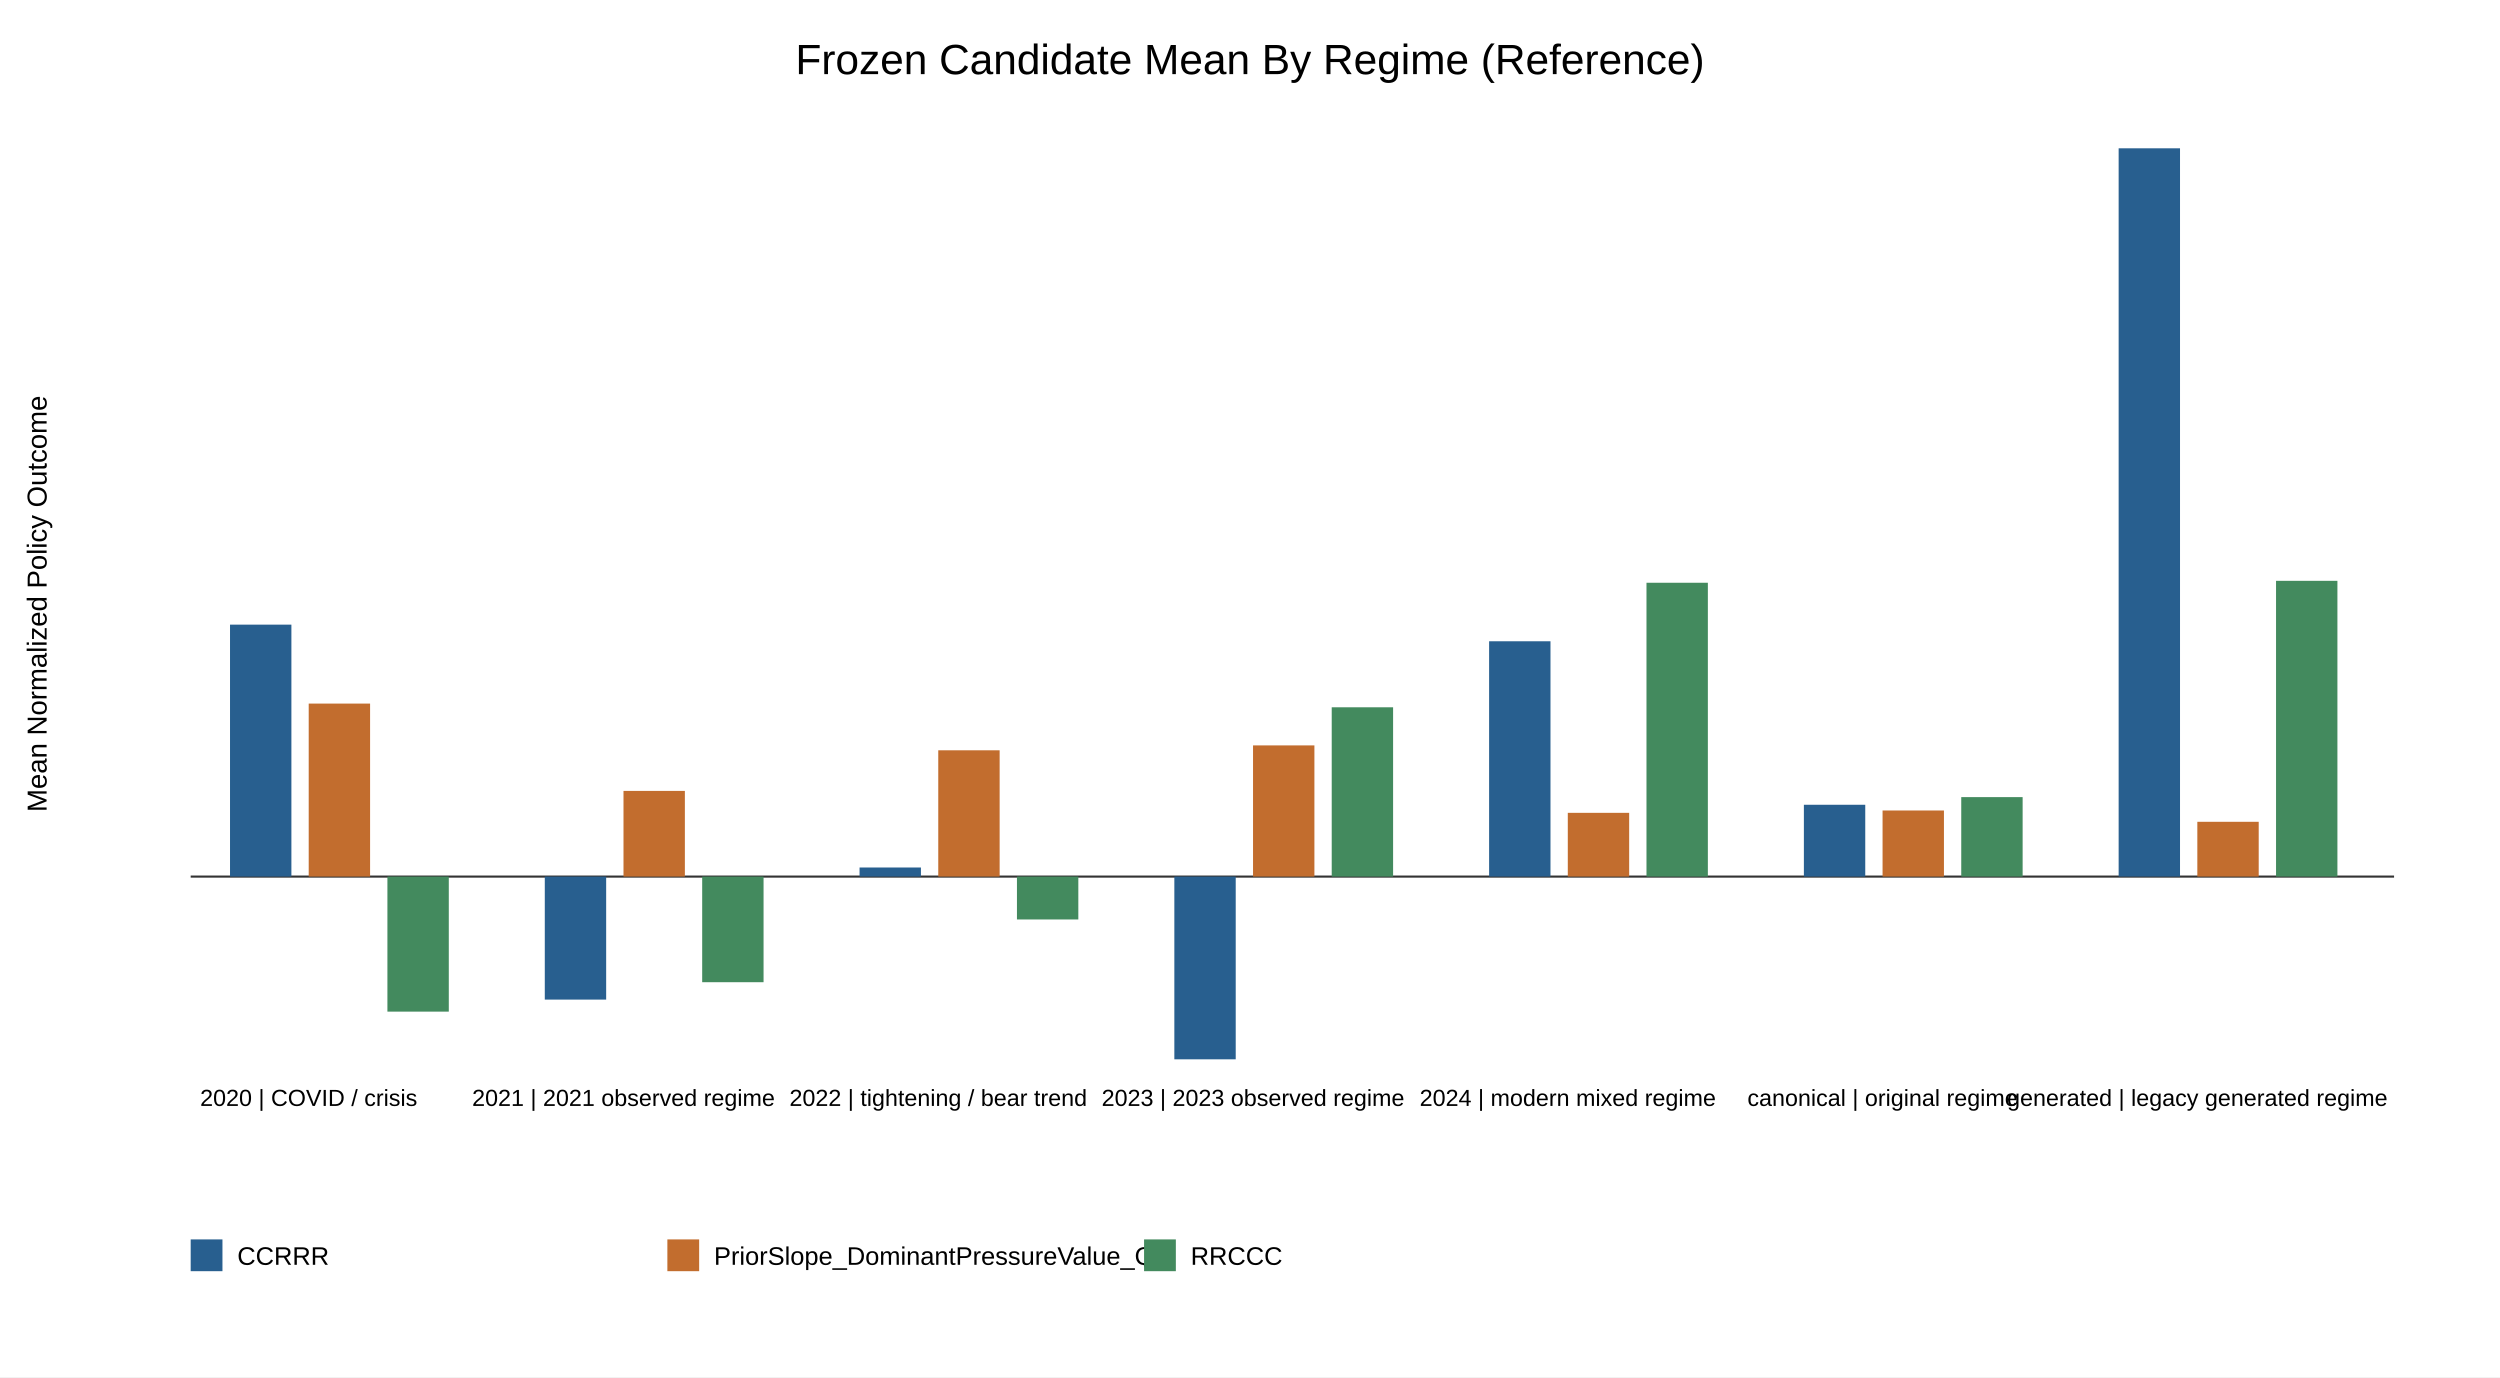
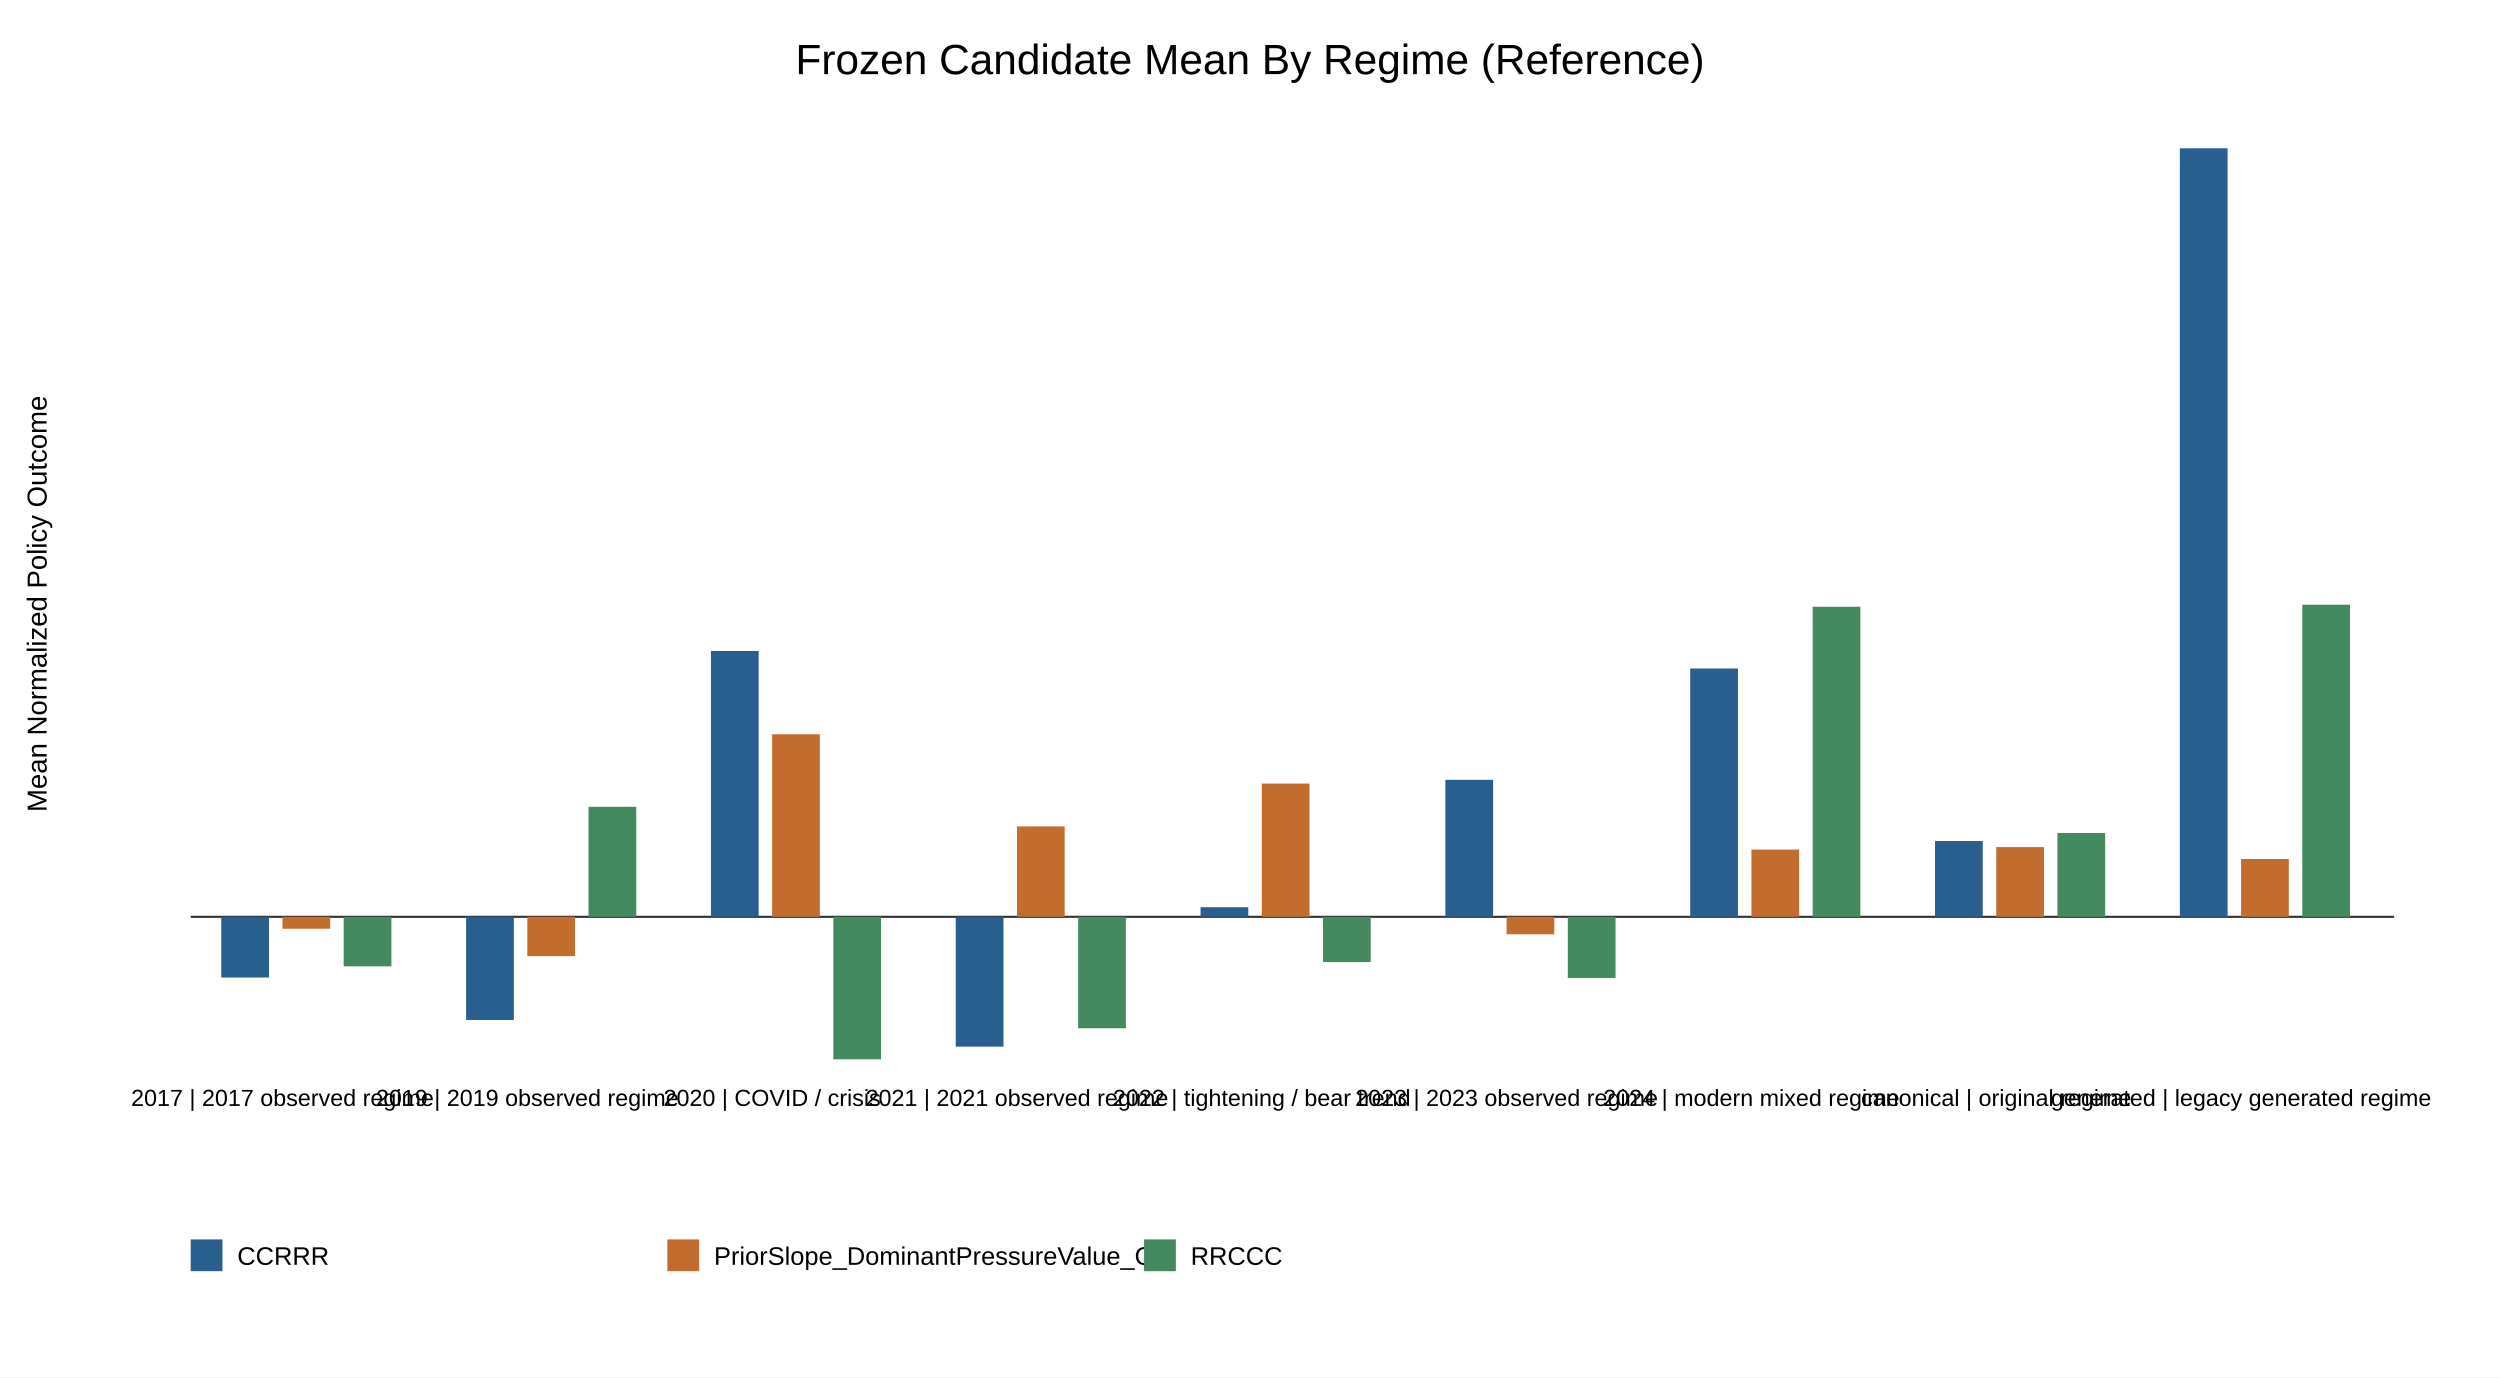
<svg xmlns="http://www.w3.org/2000/svg" width="1180" height="650">
  <rect width="100%" height="100%" fill="white" />
  <text x="590.0" y="35" text-anchor="middle" font-family="Arial" font-size="20">Frozen Candidate Mean By Regime (Reference)</text>
  <text transform="translate(22,285.0) rotate(-90)" text-anchor="middle" font-family="Arial" font-size="13">Mean Normalized Policy Outcome</text>
-   <line x1="90" y1="413.75" x2="1130" y2="413.75" stroke="#333" stroke-width="1" />
-   <rect x="108.57" y="294.83" width="28.97" height="118.92" fill="#285f8f" />
-   <rect x="145.71" y="332.09" width="28.97" height="81.66" fill="#c26d2e" />
-   <rect x="182.86" y="413.75" width="28.97" height="63.74" fill="#438a5e" />
-   <text x="145.71" y="522" text-anchor="middle" font-family="Arial" font-size="11">2020 | COVID / crisis</text>
-   <rect x="257.14" y="413.75" width="28.97" height="58.06" fill="#285f8f" />
-   <rect x="294.29" y="373.31" width="28.97" height="40.44" fill="#c26d2e" />
-   <rect x="331.43" y="413.75" width="28.97" height="49.85" fill="#438a5e" />
-   <text x="294.29" y="522" text-anchor="middle" font-family="Arial" font-size="11">2021 | 2021 observed regime</text>
-   <rect x="405.71" y="409.46" width="28.97" height="4.29" fill="#285f8f" />
-   <rect x="442.86" y="354.14" width="28.97" height="59.61" fill="#c26d2e" />
-   <rect x="480.00" y="413.75" width="28.97" height="20.24" fill="#438a5e" />
-   <text x="442.86" y="522" text-anchor="middle" font-family="Arial" font-size="11">2022 | tightening / bear trend</text>
-   <rect x="554.29" y="413.75" width="28.97" height="86.25" fill="#285f8f" />
-   <rect x="591.43" y="351.83" width="28.97" height="61.92" fill="#c26d2e" />
-   <rect x="628.57" y="333.84" width="28.97" height="79.92" fill="#438a5e" />
-   <text x="591.43" y="522" text-anchor="middle" font-family="Arial" font-size="11">2023 | 2023 observed regime</text>
-   <rect x="702.86" y="302.68" width="28.97" height="111.07" fill="#285f8f" />
-   <rect x="740.00" y="383.66" width="28.97" height="30.09" fill="#c26d2e" />
-   <rect x="777.14" y="275.06" width="28.97" height="138.70" fill="#438a5e" />
-   <text x="740.00" y="522" text-anchor="middle" font-family="Arial" font-size="11">2024 | modern mixed regime</text>
-   <rect x="851.43" y="379.85" width="28.97" height="33.90" fill="#285f8f" />
-   <rect x="888.57" y="382.55" width="28.97" height="31.20" fill="#c26d2e" />
-   <rect x="925.71" y="376.24" width="28.97" height="37.51" fill="#438a5e" />
-   <text x="888.57" y="522" text-anchor="middle" font-family="Arial" font-size="11">canonical | original regime</text>
-   <rect x="1000.00" y="70.00" width="28.97" height="343.75" fill="#285f8f" />
-   <rect x="1037.14" y="387.89" width="28.97" height="25.86" fill="#c26d2e" />
-   <rect x="1074.29" y="274.15" width="28.97" height="139.60" fill="#438a5e" />
-   <text x="1037.14" y="522" text-anchor="middle" font-family="Arial" font-size="11">generated | legacy generated regime</text>
+   <line x1="90" y1="432.74" x2="1130" y2="432.74" stroke="#333" stroke-width="1" />
+   <rect x="104.44" y="432.74" width="22.53" height="28.65" fill="#285f8f" />
+   <rect x="133.33" y="432.74" width="22.53" height="5.62" fill="#c26d2e" />
+   <rect x="162.22" y="432.74" width="22.53" height="23.37" fill="#438a5e" />
+   <text x="133.33" y="522" text-anchor="middle" font-family="Arial" font-size="11">2017 | 2017 observed regime</text>
+   <rect x="220.00" y="432.74" width="22.53" height="48.71" fill="#285f8f" />
+   <rect x="248.89" y="432.74" width="22.53" height="18.55" fill="#c26d2e" />
+   <rect x="277.78" y="380.81" width="22.53" height="51.93" fill="#438a5e" />
+   <text x="248.89" y="522" text-anchor="middle" font-family="Arial" font-size="11">2019 | 2019 observed regime</text>
+   <rect x="335.56" y="307.25" width="22.53" height="125.49" fill="#285f8f" />
+   <rect x="364.44" y="346.57" width="22.53" height="86.17" fill="#c26d2e" />
+   <rect x="393.33" y="432.74" width="22.53" height="67.26" fill="#438a5e" />
+   <text x="364.44" y="522" text-anchor="middle" font-family="Arial" font-size="11">2020 | COVID / crisis</text>
+   <rect x="451.11" y="432.74" width="22.53" height="61.27" fill="#285f8f" />
+   <rect x="480.00" y="390.06" width="22.53" height="42.68" fill="#c26d2e" />
+   <rect x="508.89" y="432.74" width="22.53" height="52.60" fill="#438a5e" />
+   <text x="480.00" y="522" text-anchor="middle" font-family="Arial" font-size="11">2021 | 2021 observed regime</text>
+   <rect x="566.67" y="428.21" width="22.53" height="4.53" fill="#285f8f" />
+   <rect x="595.56" y="369.83" width="22.53" height="62.91" fill="#c26d2e" />
+   <rect x="624.44" y="432.74" width="22.53" height="21.36" fill="#438a5e" />
+   <text x="595.56" y="522" text-anchor="middle" font-family="Arial" font-size="11">2022 | tightening / bear trend</text>
+   <rect x="682.22" y="368.09" width="22.53" height="64.65" fill="#285f8f" />
+   <rect x="711.11" y="432.74" width="22.53" height="8.24" fill="#c26d2e" />
+   <rect x="740.00" y="432.74" width="22.53" height="28.88" fill="#438a5e" />
+   <text x="711.11" y="522" text-anchor="middle" font-family="Arial" font-size="11">2023 | 2023 observed regime</text>
+   <rect x="797.78" y="315.53" width="22.53" height="117.21" fill="#285f8f" />
+   <rect x="826.67" y="400.99" width="22.53" height="31.75" fill="#c26d2e" />
+   <rect x="855.56" y="286.38" width="22.53" height="146.36" fill="#438a5e" />
+   <text x="826.67" y="522" text-anchor="middle" font-family="Arial" font-size="11">2024 | modern mixed regime</text>
+   <rect x="913.33" y="396.97" width="22.53" height="35.77" fill="#285f8f" />
+   <rect x="942.22" y="399.82" width="22.53" height="32.92" fill="#c26d2e" />
+   <rect x="971.11" y="393.16" width="22.53" height="39.58" fill="#438a5e" />
+   <text x="942.22" y="522" text-anchor="middle" font-family="Arial" font-size="11">canonical | original regime</text>
+   <rect x="1028.89" y="70.00" width="22.53" height="362.74" fill="#285f8f" />
+   <rect x="1057.78" y="405.45" width="22.53" height="27.29" fill="#c26d2e" />
+   <rect x="1086.67" y="285.43" width="22.53" height="147.31" fill="#438a5e" />
+   <text x="1057.78" y="522" text-anchor="middle" font-family="Arial" font-size="11">generated | legacy generated regime</text>
  <rect x="90" y="585" width="15" height="15" fill="#285f8f" />
  <text x="112" y="597" font-family="Arial" font-size="12">CCRRR</text>
  <rect x="315" y="585" width="15" height="15" fill="#c26d2e" />
  <text x="337" y="597" font-family="Arial" font-size="12">PriorSlope_DominantPressureValue_Q3</text>
  <rect x="540" y="585" width="15" height="15" fill="#438a5e" />
  <text x="562" y="597" font-family="Arial" font-size="12">RRCCC</text>
</svg>
